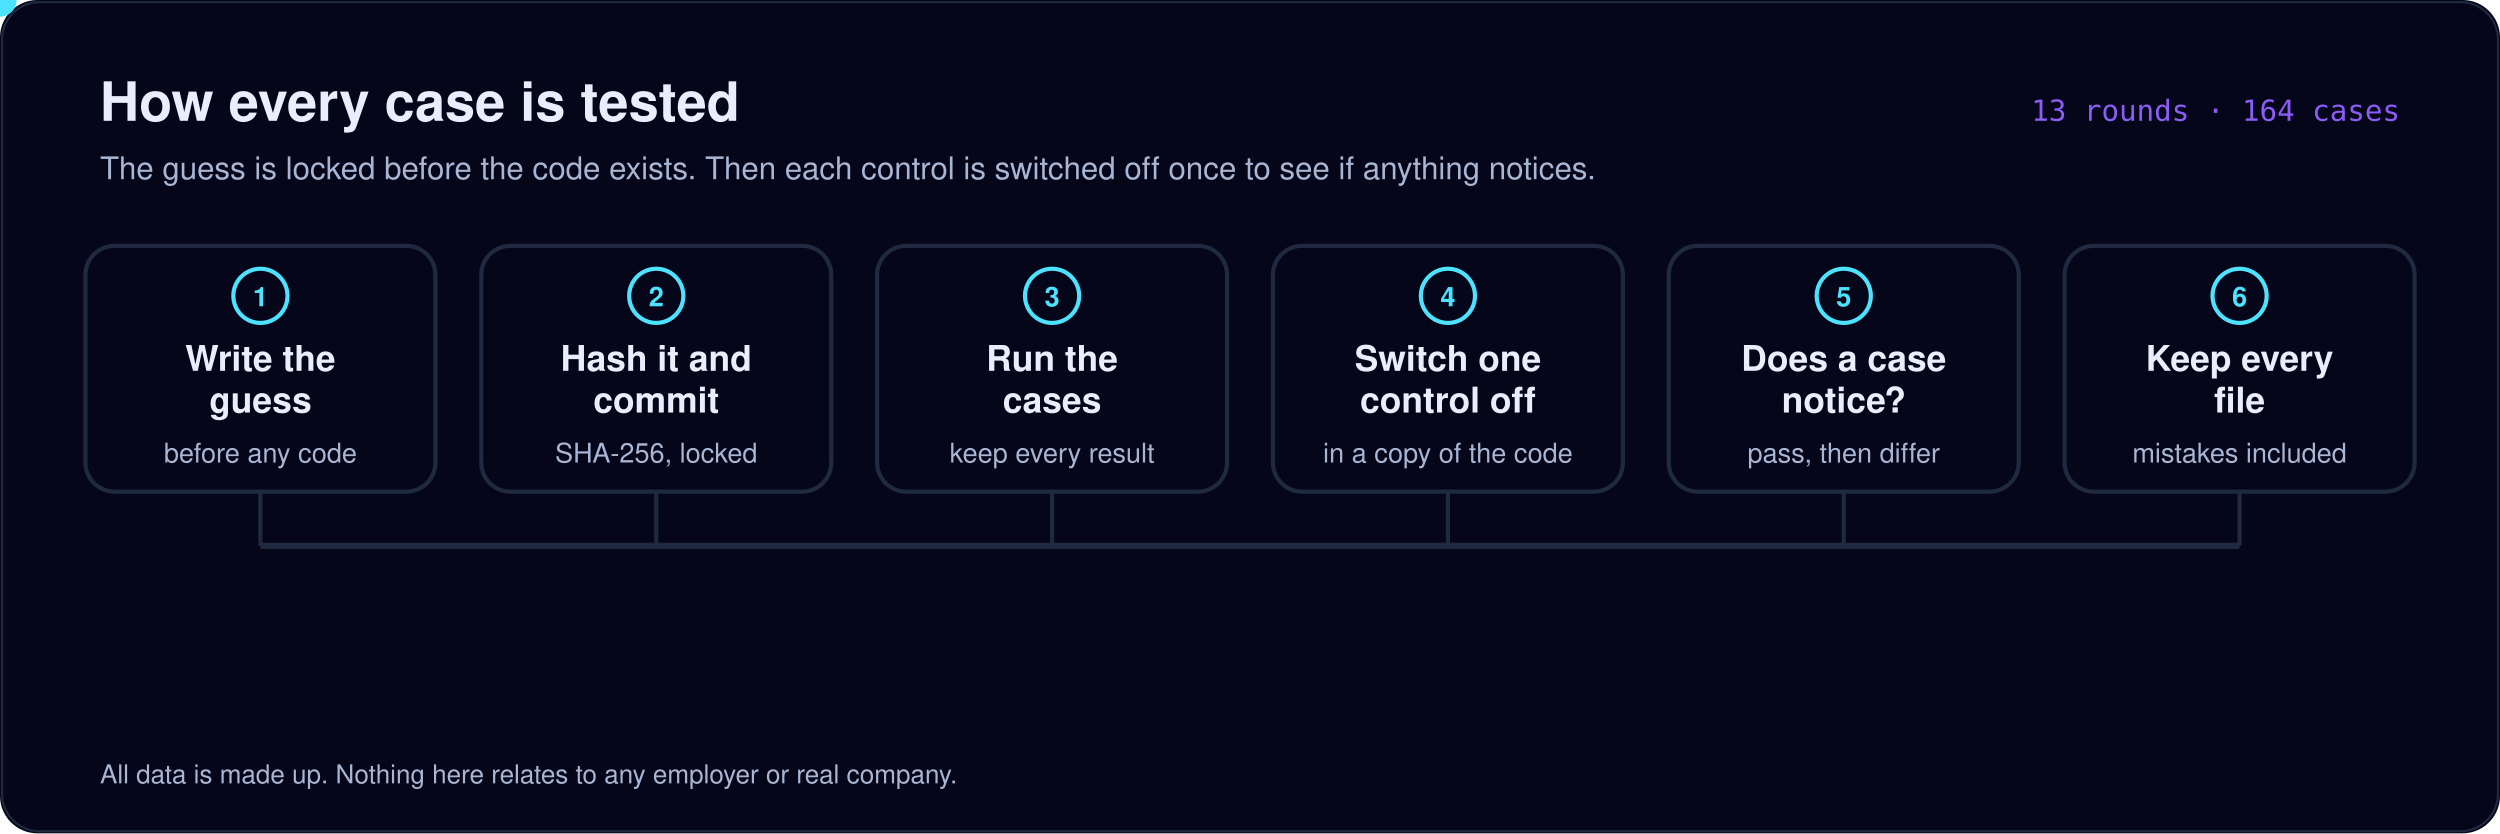
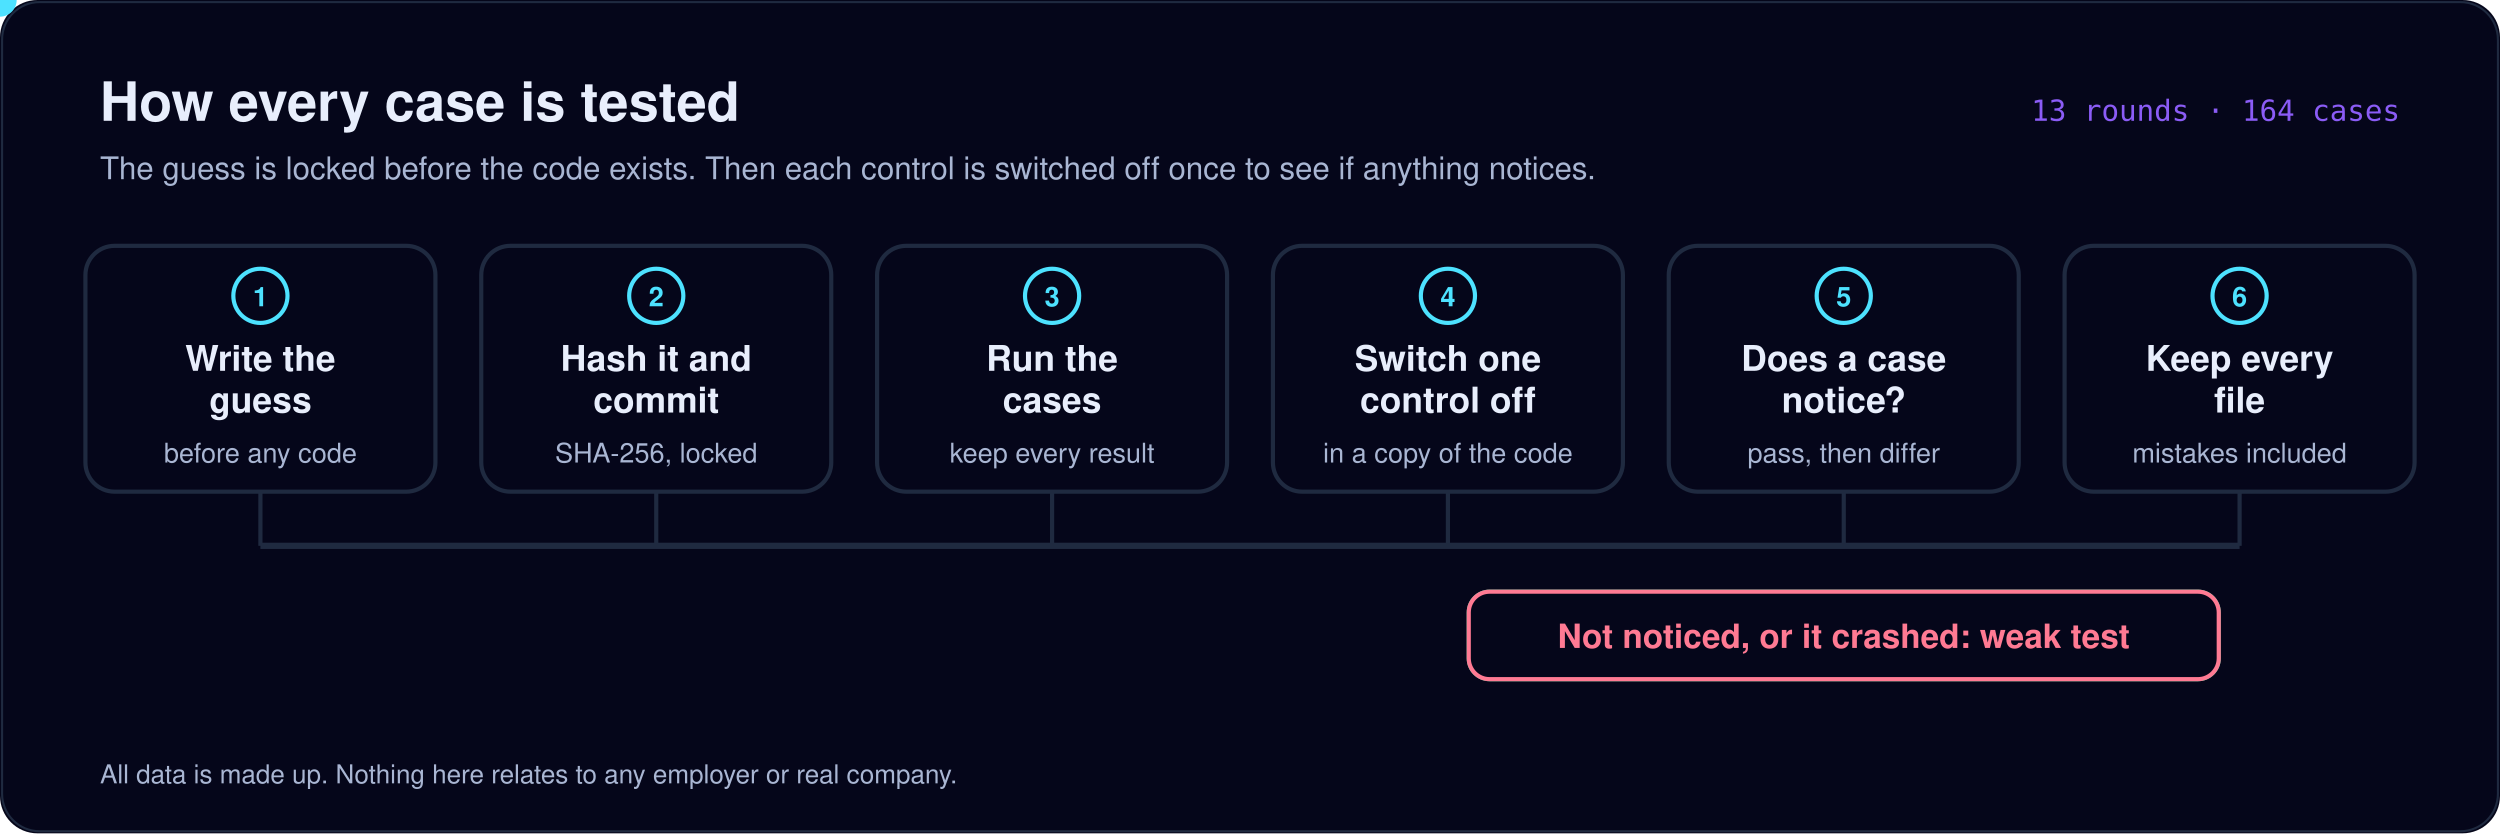
<svg xmlns="http://www.w3.org/2000/svg" viewBox="0 0 1200 400" width="1200" height="400" role="img" aria-labelledby="t d">
  <style>
text{font-family:-apple-system,BlinkMacSystemFont,"Segoe UI",Helvetica,Arial,sans-serif}
- .box{fill:#05061a;stroke:#1f2a40;stroke-width:2;animation:lit 10s infinite}
+ .box{fill:#05061a;stroke:#1f2a40;stroke-width:2;animation:lit 10s 3}
.num{fill:none;stroke:#4de2ff;stroke-width:2} .nt{font-size:13px;font-weight:700;fill:#4de2ff}
.t1{font-size:17px;font-weight:700;fill:#e8eefc} .t2{font-size:13px;fill:#a9b6d3}
.h{font-size:26px;font-weight:800;fill:#e8eefc} .sub{font-size:15px;fill:#a9b6d3}
.mono{font-family:ui-monospace,SFMono-Regular,Menlo,monospace;font-size:14px;fill:#8b5cf6}
.rail{stroke:#1f2a40;stroke-width:3;fill:none} .tick{stroke:#1f2a40;stroke-width:2}
@keyframes lit{0%{stroke:#4de2ff;stroke-width:3}12%{stroke:#4de2ff;stroke-width:3}18%,100%{stroke:#1f2a40;stroke-width:2}}
- .dot{fill:#4de2ff;offset-path:path("M125.0 262 H1075.0");animation:move 10s linear infinite}
+ .dot{fill:#4de2ff;offset-path:path("M125.0 262 H1075.0");animation:move 10s linear 3 forwards}
@keyframes move{0%{offset-distance:0%}75%,100%{offset-distance:100%}}
- .ok,.bad{opacity:0;animation:show 10s infinite} .bad{animation-name:show2}
+ .ok,.bad{opacity:1;animation:show 10s 3} .bad{animation-name:show2}
@keyframes show{0%,62%{opacity:0}65%,79%{opacity:1}82%,100%{opacity:0}}
@keyframes show2{0%,81%{opacity:0}84%,97%{opacity:1}100%{opacity:0}}
@media (prefers-reduced-motion: reduce){.box,.dot,.ok,.bad{animation:none} .ok,.bad{opacity:1} .dot{display:none}}
</style>
  <rect width="1200" height="400" rx="18" fill="#05061a" />
  <rect x="1" y="1" width="1198" height="398" rx="18" fill="none" stroke="#1f2a40" />
  <text x="48" y="58" class="h">How every case is tested</text>
  <text x="48" y="86" class="sub">The guess is locked before the code exists. Then each control is switched off once to see if anything notices.</text>
  <text x="1152" y="58" text-anchor="end" class="mono">13 rounds · 164 cases</text>
  <path d="M125.0 262 H1075.0" class="rail" />
  <g class="n">
    <rect x="41.0" y="118" width="168" height="118" rx="14" class="box" style="animation-delay:0.00s" />
    <circle cx="125.0" cy="142" r="13" class="num" />
    <text x="125.0" y="147" text-anchor="middle" class="nt">1</text>
    <text x="125.0" y="178" text-anchor="middle" class="t1">Write the</text>
    <text x="125.0" y="198" text-anchor="middle" class="t1">guess</text>
    <text x="125.0" y="222" text-anchor="middle" class="t2">before any code</text>
    <line x1="125.0" y1="236" x2="125.0" y2="262" class="tick" />
  </g>
  <g class="n">
    <rect x="231.0" y="118" width="168" height="118" rx="14" class="box" style="animation-delay:1.50s" />
    <circle cx="315.0" cy="142" r="13" class="num" />
    <text x="315.0" y="147" text-anchor="middle" class="nt">2</text>
    <text x="315.0" y="178" text-anchor="middle" class="t1">Hash it and</text>
    <text x="315.0" y="198" text-anchor="middle" class="t1">commit</text>
    <text x="315.0" y="222" text-anchor="middle" class="t2">SHA-256, locked</text>
    <line x1="315.0" y1="236" x2="315.0" y2="262" class="tick" />
  </g>
  <g class="n">
    <rect x="421.0" y="118" width="168" height="118" rx="14" class="box" style="animation-delay:3.00s" />
    <circle cx="505.0" cy="142" r="13" class="num" />
    <text x="505.0" y="147" text-anchor="middle" class="nt">3</text>
    <text x="505.0" y="178" text-anchor="middle" class="t1">Run the</text>
    <text x="505.0" y="198" text-anchor="middle" class="t1">cases</text>
    <text x="505.0" y="222" text-anchor="middle" class="t2">keep every result</text>
    <line x1="505.0" y1="236" x2="505.0" y2="262" class="tick" />
  </g>
  <g class="n">
    <rect x="611.0" y="118" width="168" height="118" rx="14" class="box" style="animation-delay:4.50s" />
    <circle cx="695.0" cy="142" r="13" class="num" />
    <text x="695.0" y="147" text-anchor="middle" class="nt">4</text>
    <text x="695.0" y="178" text-anchor="middle" class="t1">Switch one</text>
    <text x="695.0" y="198" text-anchor="middle" class="t1">control off</text>
    <text x="695.0" y="222" text-anchor="middle" class="t2">in a copy of the code</text>
    <line x1="695.0" y1="236" x2="695.0" y2="262" class="tick" />
  </g>
  <g class="n">
    <rect x="801.0" y="118" width="168" height="118" rx="14" class="box" style="animation-delay:6.00s" />
    <circle cx="885.0" cy="142" r="13" class="num" />
    <text x="885.0" y="147" text-anchor="middle" class="nt">5</text>
    <text x="885.0" y="178" text-anchor="middle" class="t1">Does a case</text>
    <text x="885.0" y="198" text-anchor="middle" class="t1">notice?</text>
    <text x="885.0" y="222" text-anchor="middle" class="t2">pass, then differ</text>
    <line x1="885.0" y1="236" x2="885.0" y2="262" class="tick" />
  </g>
  <g class="n">
    <rect x="991.0" y="118" width="168" height="118" rx="14" class="box" style="animation-delay:7.50s" />
    <circle cx="1075.0" cy="142" r="13" class="num" />
    <text x="1075.0" y="147" text-anchor="middle" class="nt">6</text>
    <text x="1075.0" y="178" text-anchor="middle" class="t1">Keep every</text>
    <text x="1075.0" y="198" text-anchor="middle" class="t1">file</text>
    <text x="1075.0" y="222" text-anchor="middle" class="t2">mistakes included</text>
    <line x1="1075.0" y1="236" x2="1075.0" y2="262" class="tick" />
  </g>
  <circle r="8" class="dot" />
  <g class="ok">
    <rect x="705.0" y="284" width="360" height="42" rx="10" fill="#05061a" stroke="#34d399" stroke-width="2" />
    <text x="885.0" y="311" text-anchor="middle" font-size="16" font-weight="700" fill="#34d399">Noticed: the control matters</text>
  </g>
  <g class="bad">
    <rect x="705.0" y="284" width="360" height="42" rx="10" fill="#05061a" stroke="#ff7a93" stroke-width="2" />
    <text x="885.0" y="311" text-anchor="middle" font-size="16" font-weight="700" fill="#ff7a93">Not noticed, or it crashed: weak test</text>
  </g>
  <text x="48" y="376" font-size="12.5" fill="#a9b6d3">All data is made up. Nothing here relates to any employer or real company.</text>
</svg>
